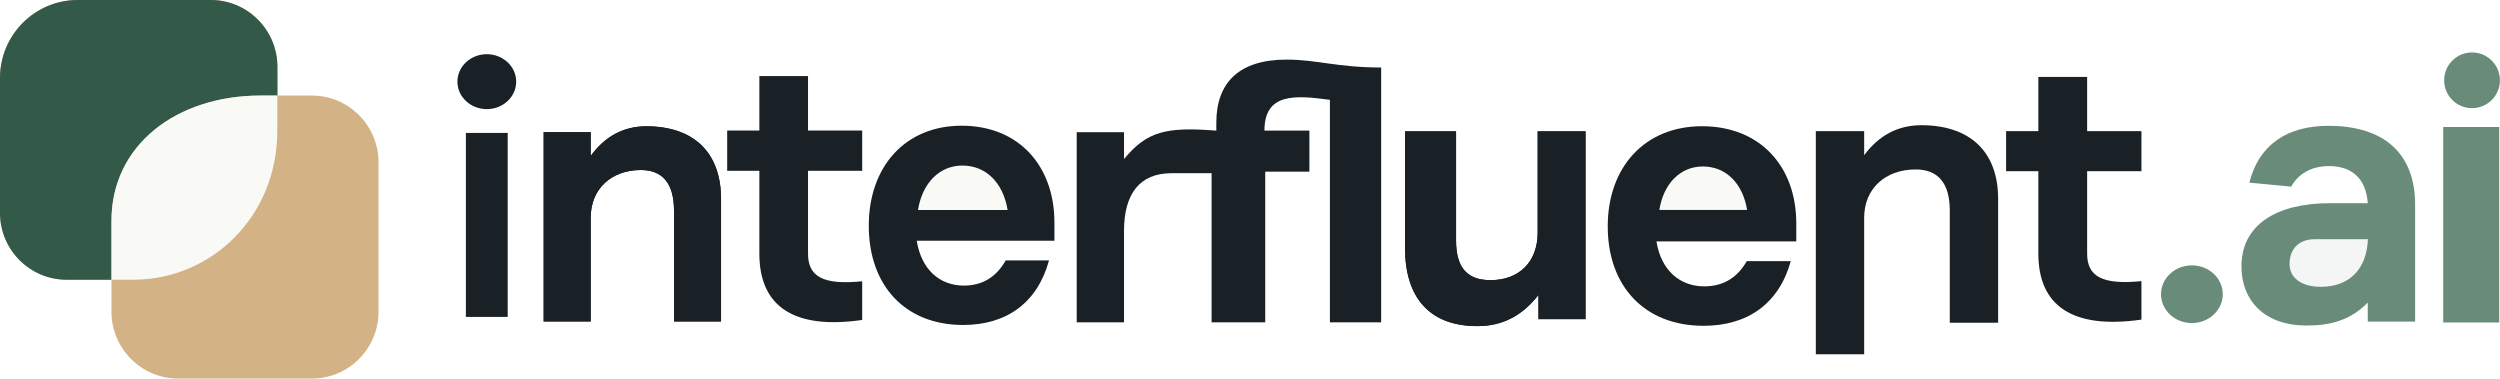
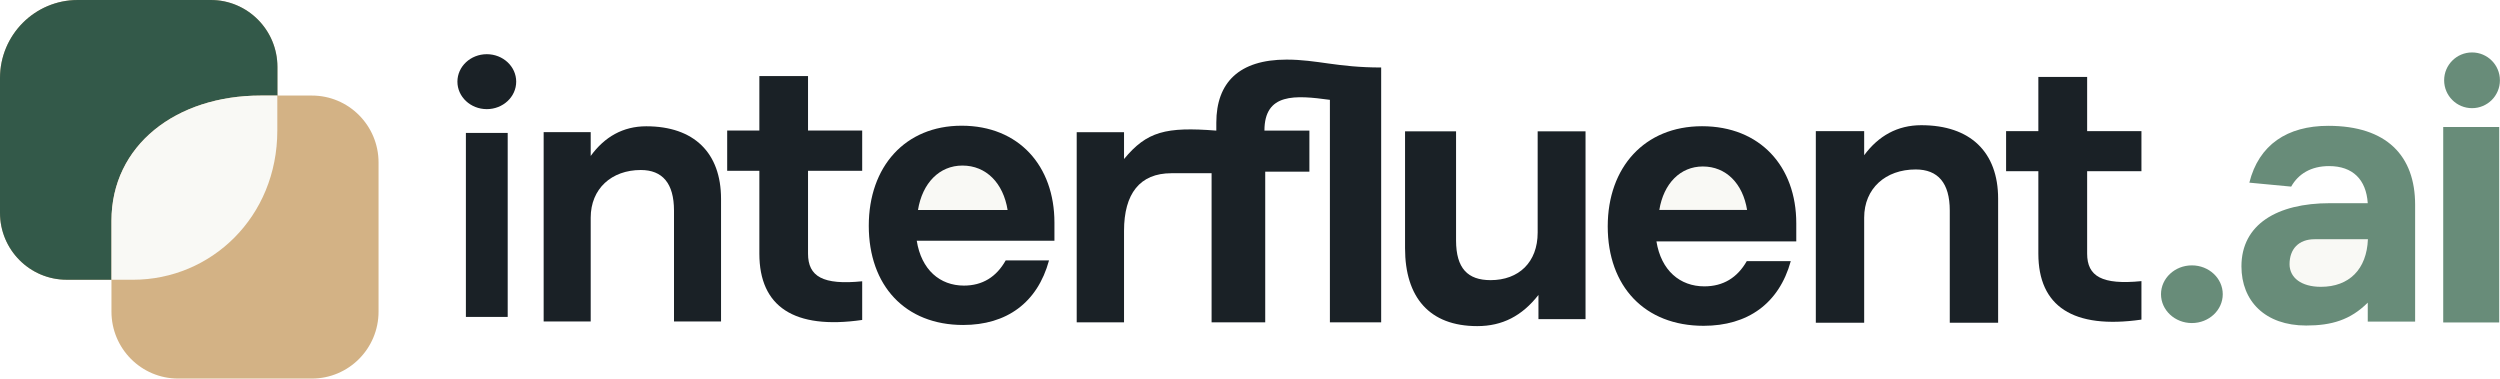
<svg xmlns="http://www.w3.org/2000/svg" width="317" height="48" viewBox="0 0 317 48" fill="none">
  <path d="M9.859 0H26.727C31.394 0 35.177 3.8 35.177 8.488V12.117H39.55C44.217 12.117 48 15.918 48 20.606V39.512C48 44.2 44.217 48 39.55 48H22.584C17.917 48 14.133 44.2 14.133 39.512V35.469H8.451C3.783 35.469 0 31.669 0 26.981V9.903C0 4.434 4.414 0 9.859 0Z" fill="#D3B285" />
  <path d="M9.859 0H26.727C31.394 0 35.177 3.8 35.177 8.488V12.117H33.06C22.335 12.117 14.133 18.423 14.133 27.999V35.469H8.451C3.783 35.469 0 31.669 0 26.981V9.903C0 4.434 4.414 0 9.859 0Z" fill="#335949" />
  <path d="M14.133 35.472V27.999C14.133 18.423 22.335 12.117 33.06 12.117H35.163V16.555C35.163 27.532 26.751 35.472 16.867 35.472H14.133Z" fill="#F9F9F5" />
  <path d="M136.526 16.762H142.527V20.164C145.427 16.662 147.828 16.062 154.229 16.562V15.562C154.229 10.459 157.129 7.558 163.13 7.558C167.031 7.558 169.531 8.558 175.132 8.558V40.874H168.631V12.66C164.23 12.06 160.33 11.76 160.33 16.562H166.031V21.765H160.43V40.874H153.629V21.965H148.528C144.527 21.965 142.527 24.566 142.527 29.269V40.874H136.526V16.762Z" fill="#1A2126" />
  <path d="M227.768 30.609H210.036C210.634 34.31 213.025 36.31 216.113 36.31C218.503 36.31 220.297 35.21 221.492 33.11H227.07C225.576 38.511 221.592 41.312 216.013 41.312C208.542 41.312 203.86 36.31 203.86 28.708C203.86 21.206 208.542 16.005 215.814 16.005C223.185 16.005 227.768 21.106 227.768 28.308V30.609Z" fill="#1A2126" />
  <path d="M210.402 26.621C210.943 23.275 213.061 21.109 215.917 21.109C218.872 21.109 220.989 23.275 221.531 26.621H210.402Z" fill="#F9F9F5" />
  <path d="M133.702 30.521H116.242C116.831 34.216 119.185 36.214 122.226 36.214C124.58 36.214 126.346 35.115 127.523 33.018H133.016C131.544 38.41 127.621 41.207 122.128 41.207C114.771 41.207 110.161 36.214 110.161 28.624C110.161 21.134 114.771 15.94 121.932 15.94C129.19 15.94 133.702 21.034 133.702 28.224V30.521Z" fill="#1A2126" />
  <path d="M116.4 26.632C116.953 23.208 119.116 20.993 122.033 20.993C125.05 20.993 127.213 23.208 127.766 26.632H116.4Z" fill="#F9F9F5" />
  <path d="M285.216 23.161C286.417 18.357 290.021 15.955 295.226 15.955C302.634 15.955 306.238 19.758 306.238 25.964V40.777H300.231V38.375C298.029 40.577 295.627 41.277 292.423 41.277C287.218 41.277 284.215 38.175 284.215 33.771C284.215 28.466 288.719 25.764 295.426 25.764H300.231C300.031 22.761 298.329 21.06 295.326 21.06C293.024 21.06 291.422 22.061 290.521 23.662L285.216 23.161Z" fill="#688C79" />
-   <path d="M293.495 30.334H300.252C300.103 34.156 297.867 36.369 294.29 36.369C291.806 36.369 290.315 35.212 290.315 33.502C290.315 31.591 291.458 30.334 293.495 30.334Z" fill="#F9F9F9F5" />
-   <path d="M230.246 16.627H236.377V19.683C238.186 17.229 240.598 15.876 243.613 15.876C249.844 15.876 253.362 19.283 253.362 25.194V40.924H247.231V26.697C247.231 23.19 245.724 21.487 242.909 21.487C239.09 21.487 236.377 23.892 236.377 27.599V44.924H230.246V16.627Z" fill="#1A2126" />
-   <path d="M178.16 16.652H184.628V30.484C184.628 34.04 186.12 35.522 189.006 35.522C192.588 35.522 194.976 33.25 194.976 29.496V16.652H201.046V40.462H195.076V37.399C192.986 40.067 190.498 41.351 187.314 41.351C181.245 41.351 178.16 37.696 178.16 31.472V16.652Z" fill="#1A2126" />
-   <path d="M68.935 16.755H74.901V19.775C76.661 17.349 79.008 16.013 81.942 16.013C88.005 16.013 91.428 19.379 91.428 25.22V40.764H85.463V26.705C85.463 23.24 83.996 21.557 81.257 21.557C77.541 21.557 74.901 23.933 74.901 27.596V40.764H68.935V16.755Z" fill="#1A2126" />
+   <path d="M293.495 30.334H300.252C300.103 34.156 297.867 36.369 294.29 36.369C291.806 36.369 290.315 35.212 290.315 33.502C290.315 31.591 291.458 30.334 293.495 30.334Z" fill="#F9F9F5" />
+   <path d="M230.246 16.627H236.377V19.683C238.186 17.229 240.598 15.876 243.613 15.876C249.844 15.876 253.362 19.283 253.362 25.194V40.924H247.231V26.697C247.231 23.19 245.724 21.487 242.909 21.487C239.09 21.487 236.377 23.892 236.377 27.599V40.924H230.246V16.627Z" fill="#1A2126" />
  <path d="M178.16 16.652H184.628V30.484C184.628 34.04 186.12 35.522 189.006 35.522C192.588 35.522 194.976 33.25 194.976 29.496V16.652H201.046V40.462H195.076V37.399C192.986 40.067 190.498 41.351 187.314 41.351C181.245 41.351 178.16 37.696 178.16 31.472V16.652Z" fill="#1A2126" />
  <path d="M68.935 16.755H74.901V19.775C76.661 17.349 79.008 16.013 81.942 16.013C88.005 16.013 91.428 19.379 91.428 25.22V40.764H85.463V26.705C85.463 23.24 83.996 21.557 81.257 21.557C77.541 21.557 74.901 23.933 74.901 27.596V40.764H68.935V16.755Z" fill="#1A2126" />
  <path d="M96.287 9.646H102.458V16.552H109.326V21.656H102.458V32.164C102.458 35.066 104.349 36.167 109.326 35.666V40.57C100.667 41.821 96.287 38.869 96.287 32.164V21.656H92.207V16.552H96.287V9.646Z" fill="#1A2126" />
-   <path d="M258.463 9.753H264.65V16.625H271.535V21.704H264.65V32.161C264.65 35.049 266.546 36.144 271.535 35.646V40.526C262.854 41.771 258.463 38.833 258.463 32.161V21.704H254.372V16.625H258.463V9.753Z" fill="#1A2126" />
+   <path d="M258.463 9.753H264.65V16.625H271.535V21.704H264.65V32.161C264.65 35.049 266.546 36.144 271.535 35.646V40.526C262.854 41.771 258.463 38.834 258.463 32.161V21.704H254.372V16.625H258.463V9.753Z" fill="#1A2126" />
  <path d="M59.075 16.855H64.376V40.185H59.075V16.855Z" fill="#1A2126" />
  <path d="M309.8 16.104H316.9V40.888H309.8V16.104Z" fill="#688C79" />
  <path d="M277.93 33.649C280.092 33.649 281.845 35.287 281.845 37.306C281.845 39.326 280.092 40.963 277.93 40.963C275.768 40.963 274.015 39.326 274.015 37.306C274.015 35.287 275.768 33.649 277.93 33.649Z" fill="#688C79" />
  <path d="M61.727 6.872C63.785 6.872 65.454 8.431 65.454 10.355C65.454 12.278 63.785 13.838 61.727 13.838C59.669 13.838 58 12.278 58 10.355C58 8.431 59.669 6.872 61.727 6.872Z" fill="#1A2126" />
  <path d="M313.453 6.649C315.406 6.649 316.989 8.231 316.989 10.182C316.989 12.133 315.406 13.715 313.453 13.715C311.501 13.715 309.917 12.133 309.917 10.182C309.917 8.231 311.501 6.649 313.453 6.649Z" fill="#688C79" />
</svg>
